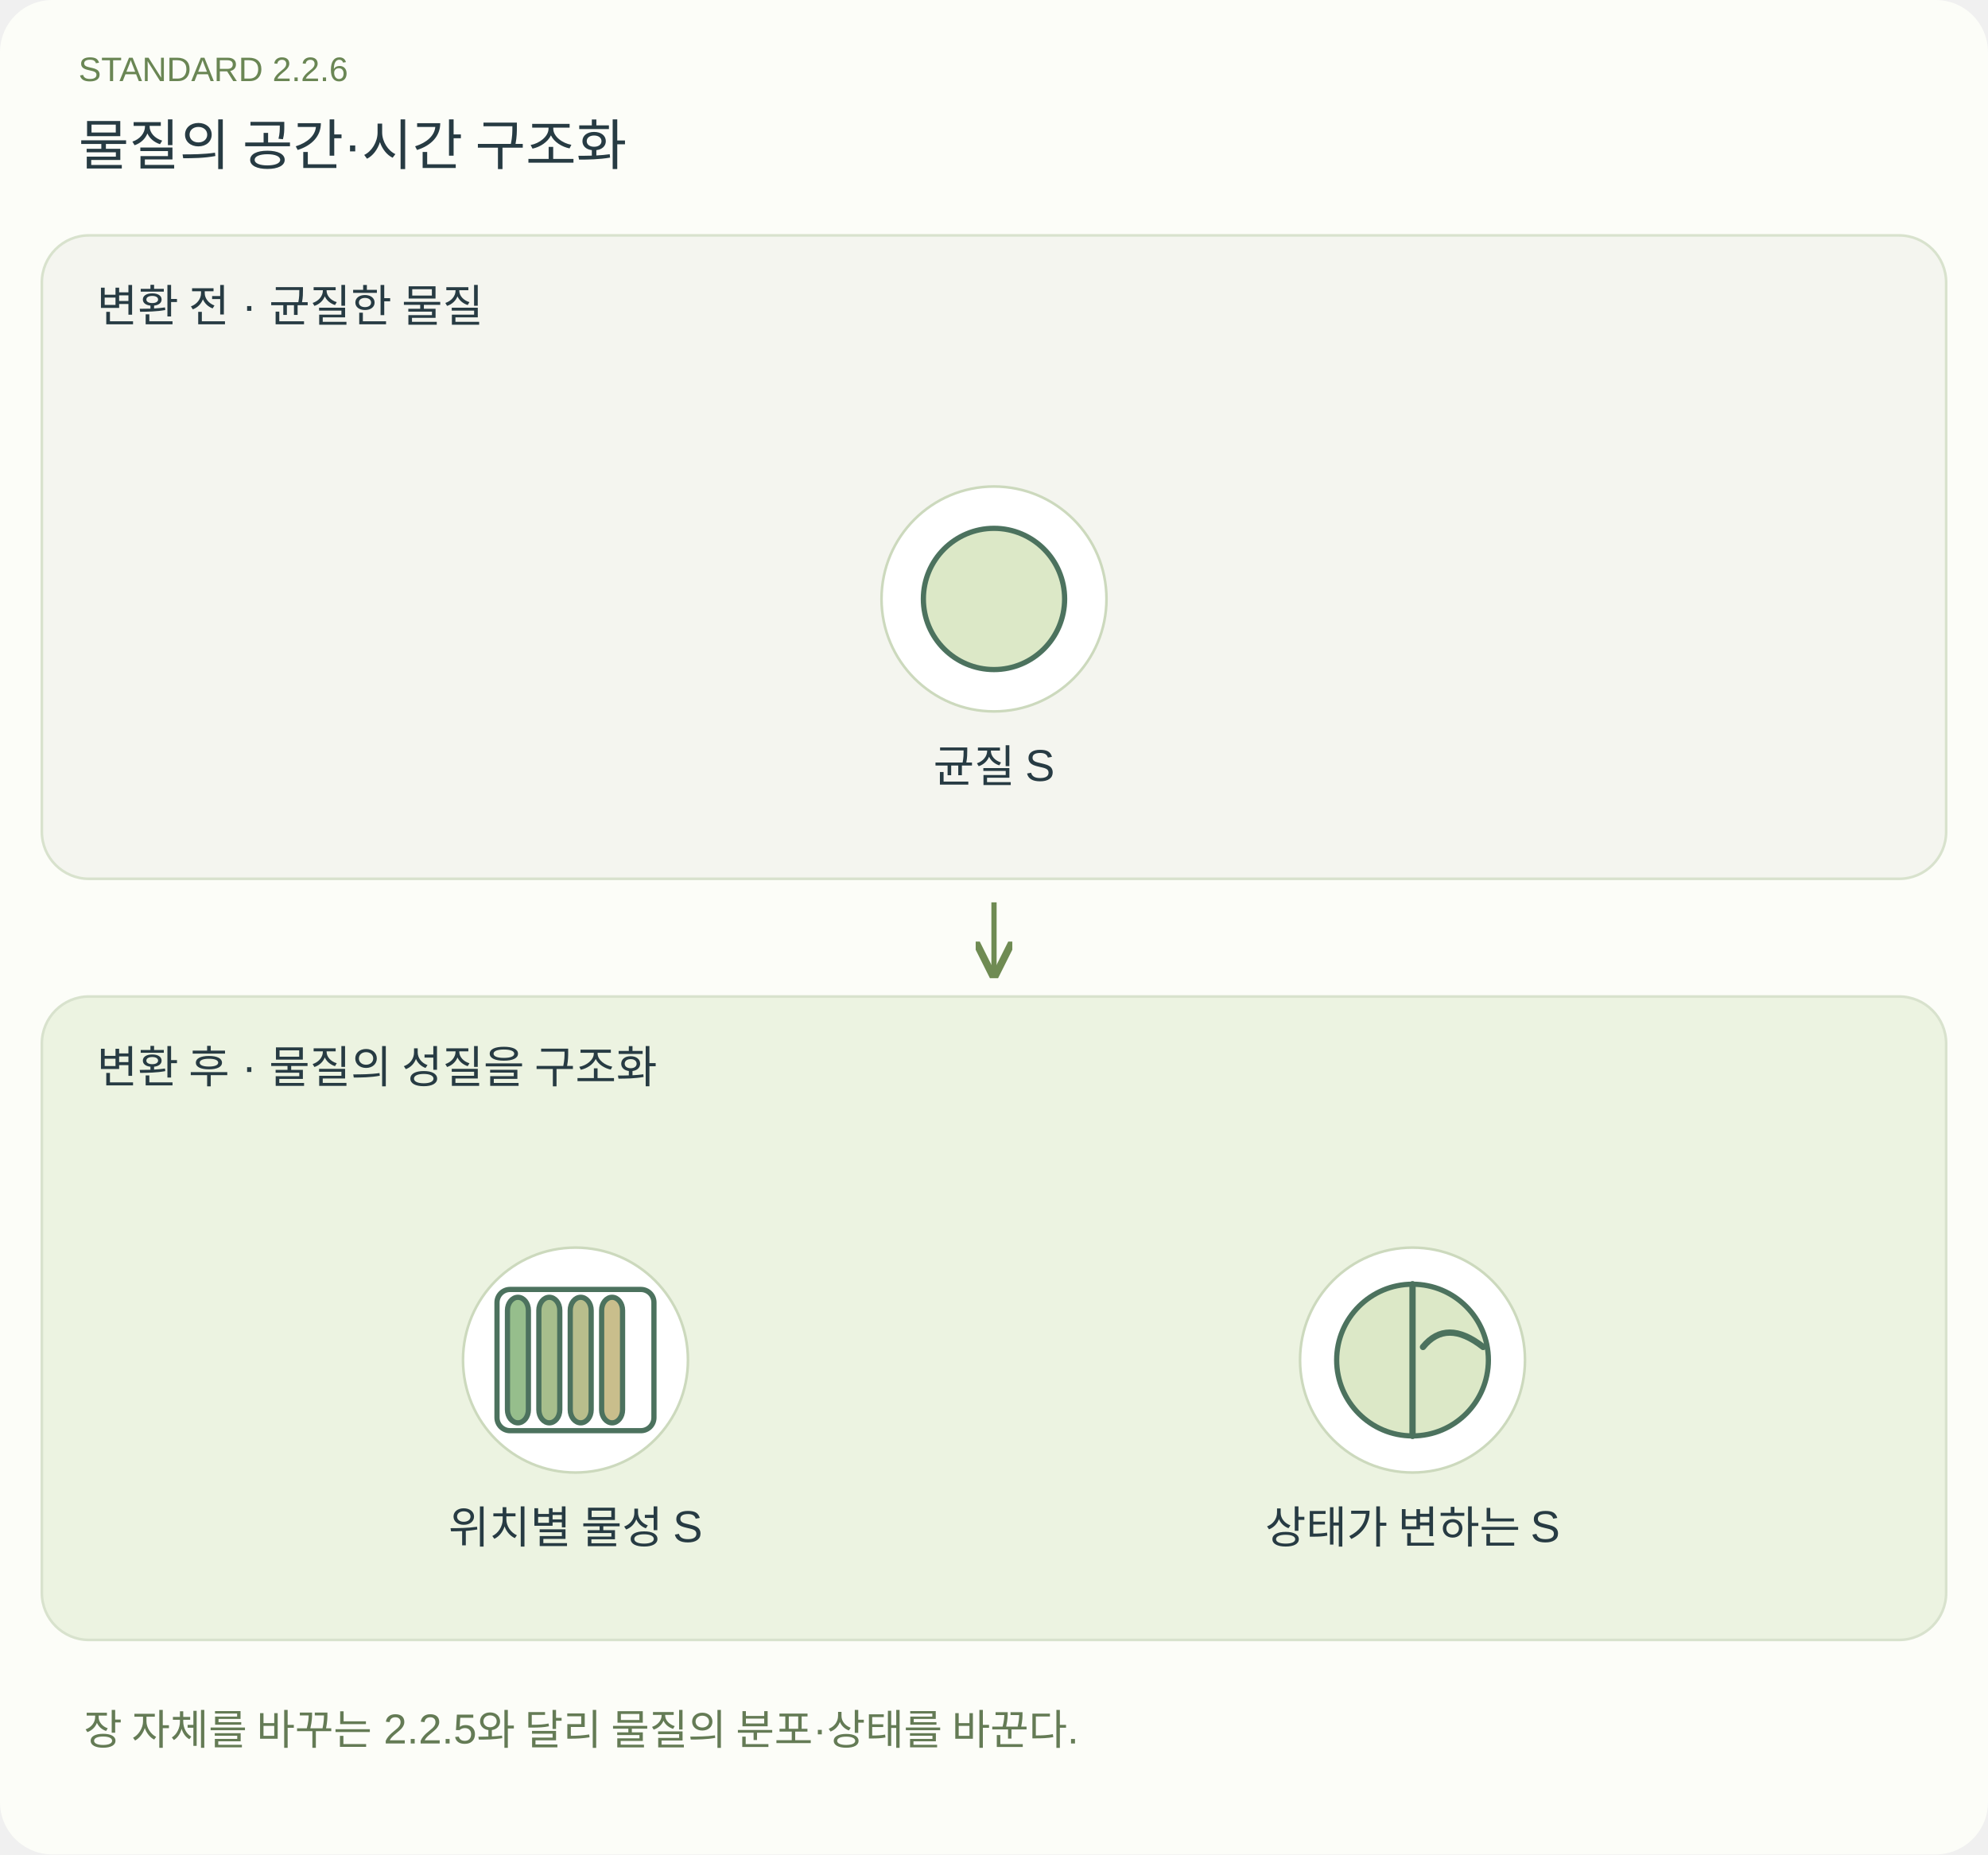
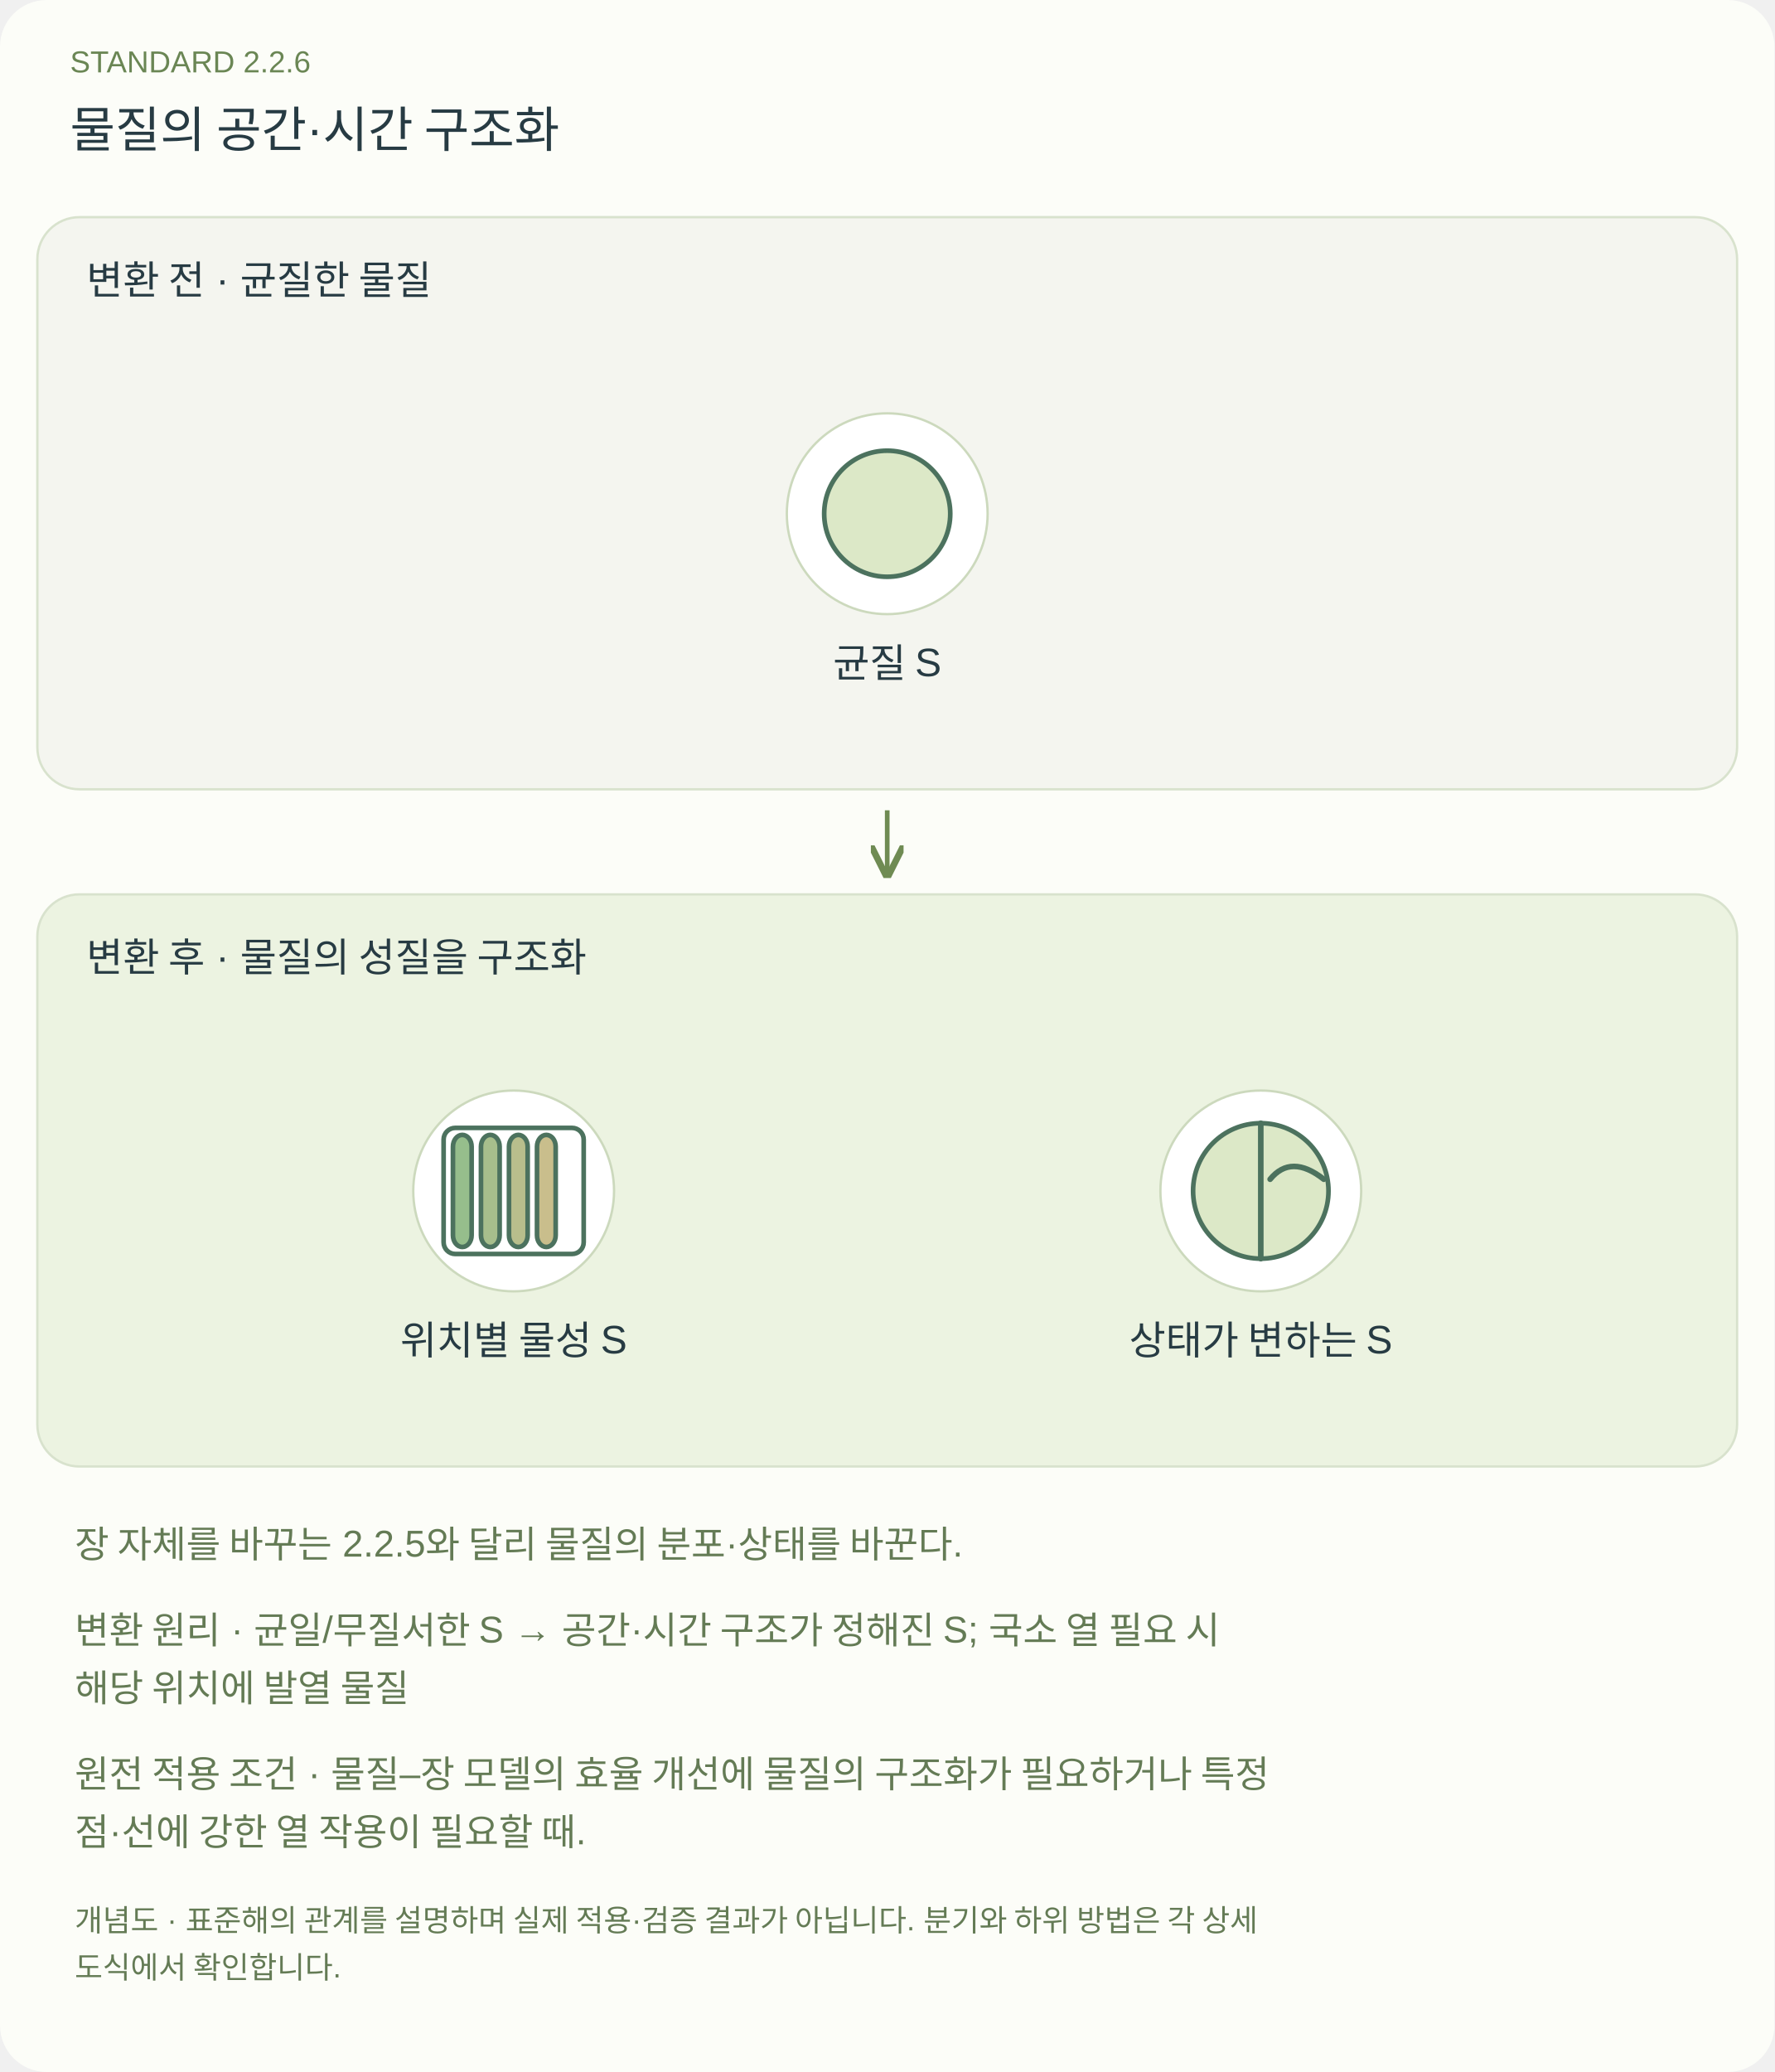
- <svg xmlns="http://www.w3.org/2000/svg" viewBox="0 0 760 709" role="img" aria-label="2.2.6 물질의 공간·시간 구조화 구조도" data-standard-code="2.2.6" style="font-family:Arial,Malgun Gothic,sans-serif">
+ <svg xmlns="http://www.w3.org/2000/svg" viewBox="0 0 760 887.3" role="img" aria-label="2.2.6 물질의 공간·시간 구조화 개념도" data-standard-code="2.2.6" style="font-family:Arial,Malgun Gothic,sans-serif">
  <rect width="100%" height="100%" rx="20" fill="#fcfdf8" />
  <defs>
    <marker id="sis-2-2-6" markerWidth="7" markerHeight="7" refX="6" refY="3.5" orient="auto-start-reverse">
      <path d="M0,0 L7,3.5 L0,7" fill="none" stroke="context-stroke" stroke-width="1.4" />
    </marker>
  </defs>
  <text x="30" y="31" text-anchor="start" fill="#6a8654" font-size="13">
    <tspan x="30" dy="0">STANDARD 2.2.6</tspan>
  </text>
  <text x="30" y="63" text-anchor="start" fill="#273b43" font-size="21">
    <tspan x="30" dy="0">물질의 공간·시간 구조화</tspan>
  </text>
  <g data-standard="2.2.6" data-phase="before">
-     <rect x="16" y="90" width="728" height="246" rx="18" fill="#f4f5ef" stroke="#d8e2cd" />
-     <text x="37" y="123" text-anchor="start" fill="#273b43" font-size="17">
+     <rect x="16" y="93" width="728" height="245" rx="18" fill="#f4f5ef" stroke="#d8e2cd" />
+     <text x="37" y="126" text-anchor="start" fill="#273b43" font-size="17">
      <tspan x="37" dy="0">변환 전 · 균질한 물질</tspan>
    </text>
    <g class="sis-node" data-node="S" data-kind="substance">
-       <circle cx="380.0" cy="229" r="43" fill="white" stroke="#ccd9bd" />
-       <g transform="translate(380.0,229)">
+       <circle cx="380.0" cy="220" r="43" fill="white" stroke="#ccd9bd" />
+       <g transform="translate(380.0,220)">
        <circle cx="0" cy="0" r="27" fill="#dce8c7" stroke="#4c725e" stroke-width="2" />
      </g>
-       <text x="380.0" y="299" text-anchor="middle" fill="#273b43" font-size="17">
+       <text x="380.0" y="290" text-anchor="middle" fill="#273b43" font-size="17">
        <tspan x="380.0" dy="0">균질 S</tspan>
      </text>
    </g>
  </g>
-   <path d="M380,345 V372" stroke="#6f8b53" stroke-width="2" marker-end="url(#sis-2-2-6)" />
+   <path d="M380,347 V374" stroke="#6f8b53" stroke-width="2" marker-end="url(#sis-2-2-6)" />
  <g data-standard="2.2.6" data-phase="after">
-     <rect x="16" y="381" width="728" height="246" rx="18" fill="#ecf3e1" stroke="#d8e2cd" />
-     <text x="37" y="414" text-anchor="start" fill="#273b43" font-size="17">
+     <rect x="16" y="383" width="728" height="245" rx="18" fill="#ecf3e1" stroke="#d8e2cd" />
+     <text x="37" y="416" text-anchor="start" fill="#273b43" font-size="17">
      <tspan x="37" dy="0">변환 후 · 물질의 성질을 구조화</tspan>
    </text>
    <g class="sis-node" data-node="S1" data-kind="pattern">
-       <circle cx="220.0" cy="520" r="43" fill="white" stroke="#ccd9bd" />
-       <g transform="translate(220.0,520)">
+       <circle cx="220.0" cy="510" r="43" fill="white" stroke="#ccd9bd" />
+       <g transform="translate(220.0,510)">
        <rect x="-30" y="-27" width="60" height="54" rx="5" fill="none" stroke="#4c725e" stroke-width="2" />
        <rect x="-26" y="-24" width="8" height="48" rx="5" fill="rgb(150,190,140)" stroke="#4c725e" stroke-width="2" />
        <rect x="-14" y="-24" width="8" height="48" rx="5" fill="rgb(167,190,140)" stroke="#4c725e" stroke-width="2" />
        <rect x="-2" y="-24" width="8" height="48" rx="5" fill="rgb(184,190,140)" stroke="#4c725e" stroke-width="2" />
        <rect x="10" y="-24" width="8" height="48" rx="5" fill="rgb(201,190,140)" stroke="#4c725e" stroke-width="2" />
      </g>
-       <text x="220.0" y="590" text-anchor="middle" fill="#273b43" font-size="17">
+       <text x="220.0" y="580" text-anchor="middle" fill="#273b43" font-size="17">
        <tspan x="220.0" dy="0">위치별 물성 S</tspan>
      </text>
    </g>
    <g class="sis-node" data-node="S2" data-kind="phase">
-       <circle cx="540.0" cy="520" r="43" fill="white" stroke="#ccd9bd" />
-       <g transform="translate(540.0,520)">
+       <circle cx="540.0" cy="510" r="43" fill="white" stroke="#ccd9bd" />
+       <g transform="translate(540.0,510)">
        <circle cx="0" cy="0" r="29" fill="#dce8c7" stroke="#4c725e" stroke-width="2" />
        <path d="M0,-29 V29" fill="none" stroke="#4c725e" stroke-width="2.4" stroke-linecap="round" stroke-linejoin="round" />
        <path d="M4,-5 Q13,-16 27,-5" fill="none" stroke="#4c725e" stroke-width="2.4" stroke-linecap="round" stroke-linejoin="round" />
      </g>
-       <text x="540.0" y="590" text-anchor="middle" fill="#273b43" font-size="17">
+       <text x="540.0" y="580" text-anchor="middle" fill="#273b43" font-size="17">
        <tspan x="540.0" dy="0">상태가 변하는 S</tspan>
      </text>
    </g>
  </g>
  <text x="32" y="667" text-anchor="start" fill="#647b55" font-size="16">
    <tspan x="32" dy="0">장 자체를 바꾸는 2.2.5와 달리 물질의 분포·상태를 바꾼다.</tspan>
  </text>
+   <text x="32" y="703.8" text-anchor="start" fill="#647b55" font-size="16">
+     <tspan x="32" dy="0">변환 원리 · 균일/무질서한 S → 공간·시간 구조가 정해진 S; 국소 열 필요 시 </tspan>
+     <tspan x="32" dy="24.8">해당 위치에 발열 물질</tspan>
+   </text>
+   <text x="32" y="765.4" text-anchor="start" fill="#647b55" font-size="16">
+     <tspan x="32" dy="0">원전 적용 조건 · 물질–장 모델의 효율 개선에 물질의 구조화가 필요하거나 특정 </tspan>
+     <tspan x="32" dy="24.8">점·선에 강한 열 작용이 필요할 때.</tspan>
+   </text>
+   <text x="32" y="827.0" text-anchor="start" fill="#647b55" font-size="13">
+     <tspan x="32" dy="0">개념도 · 표준해의 관계를 설명하며 실제 적용·검증 결과가 아닙니다. 분기와 하위 방법은 각 상세 </tspan>
+     <tspan x="32" dy="20.15">도식에서 확인합니다.</tspan>
+   </text>
</svg>
